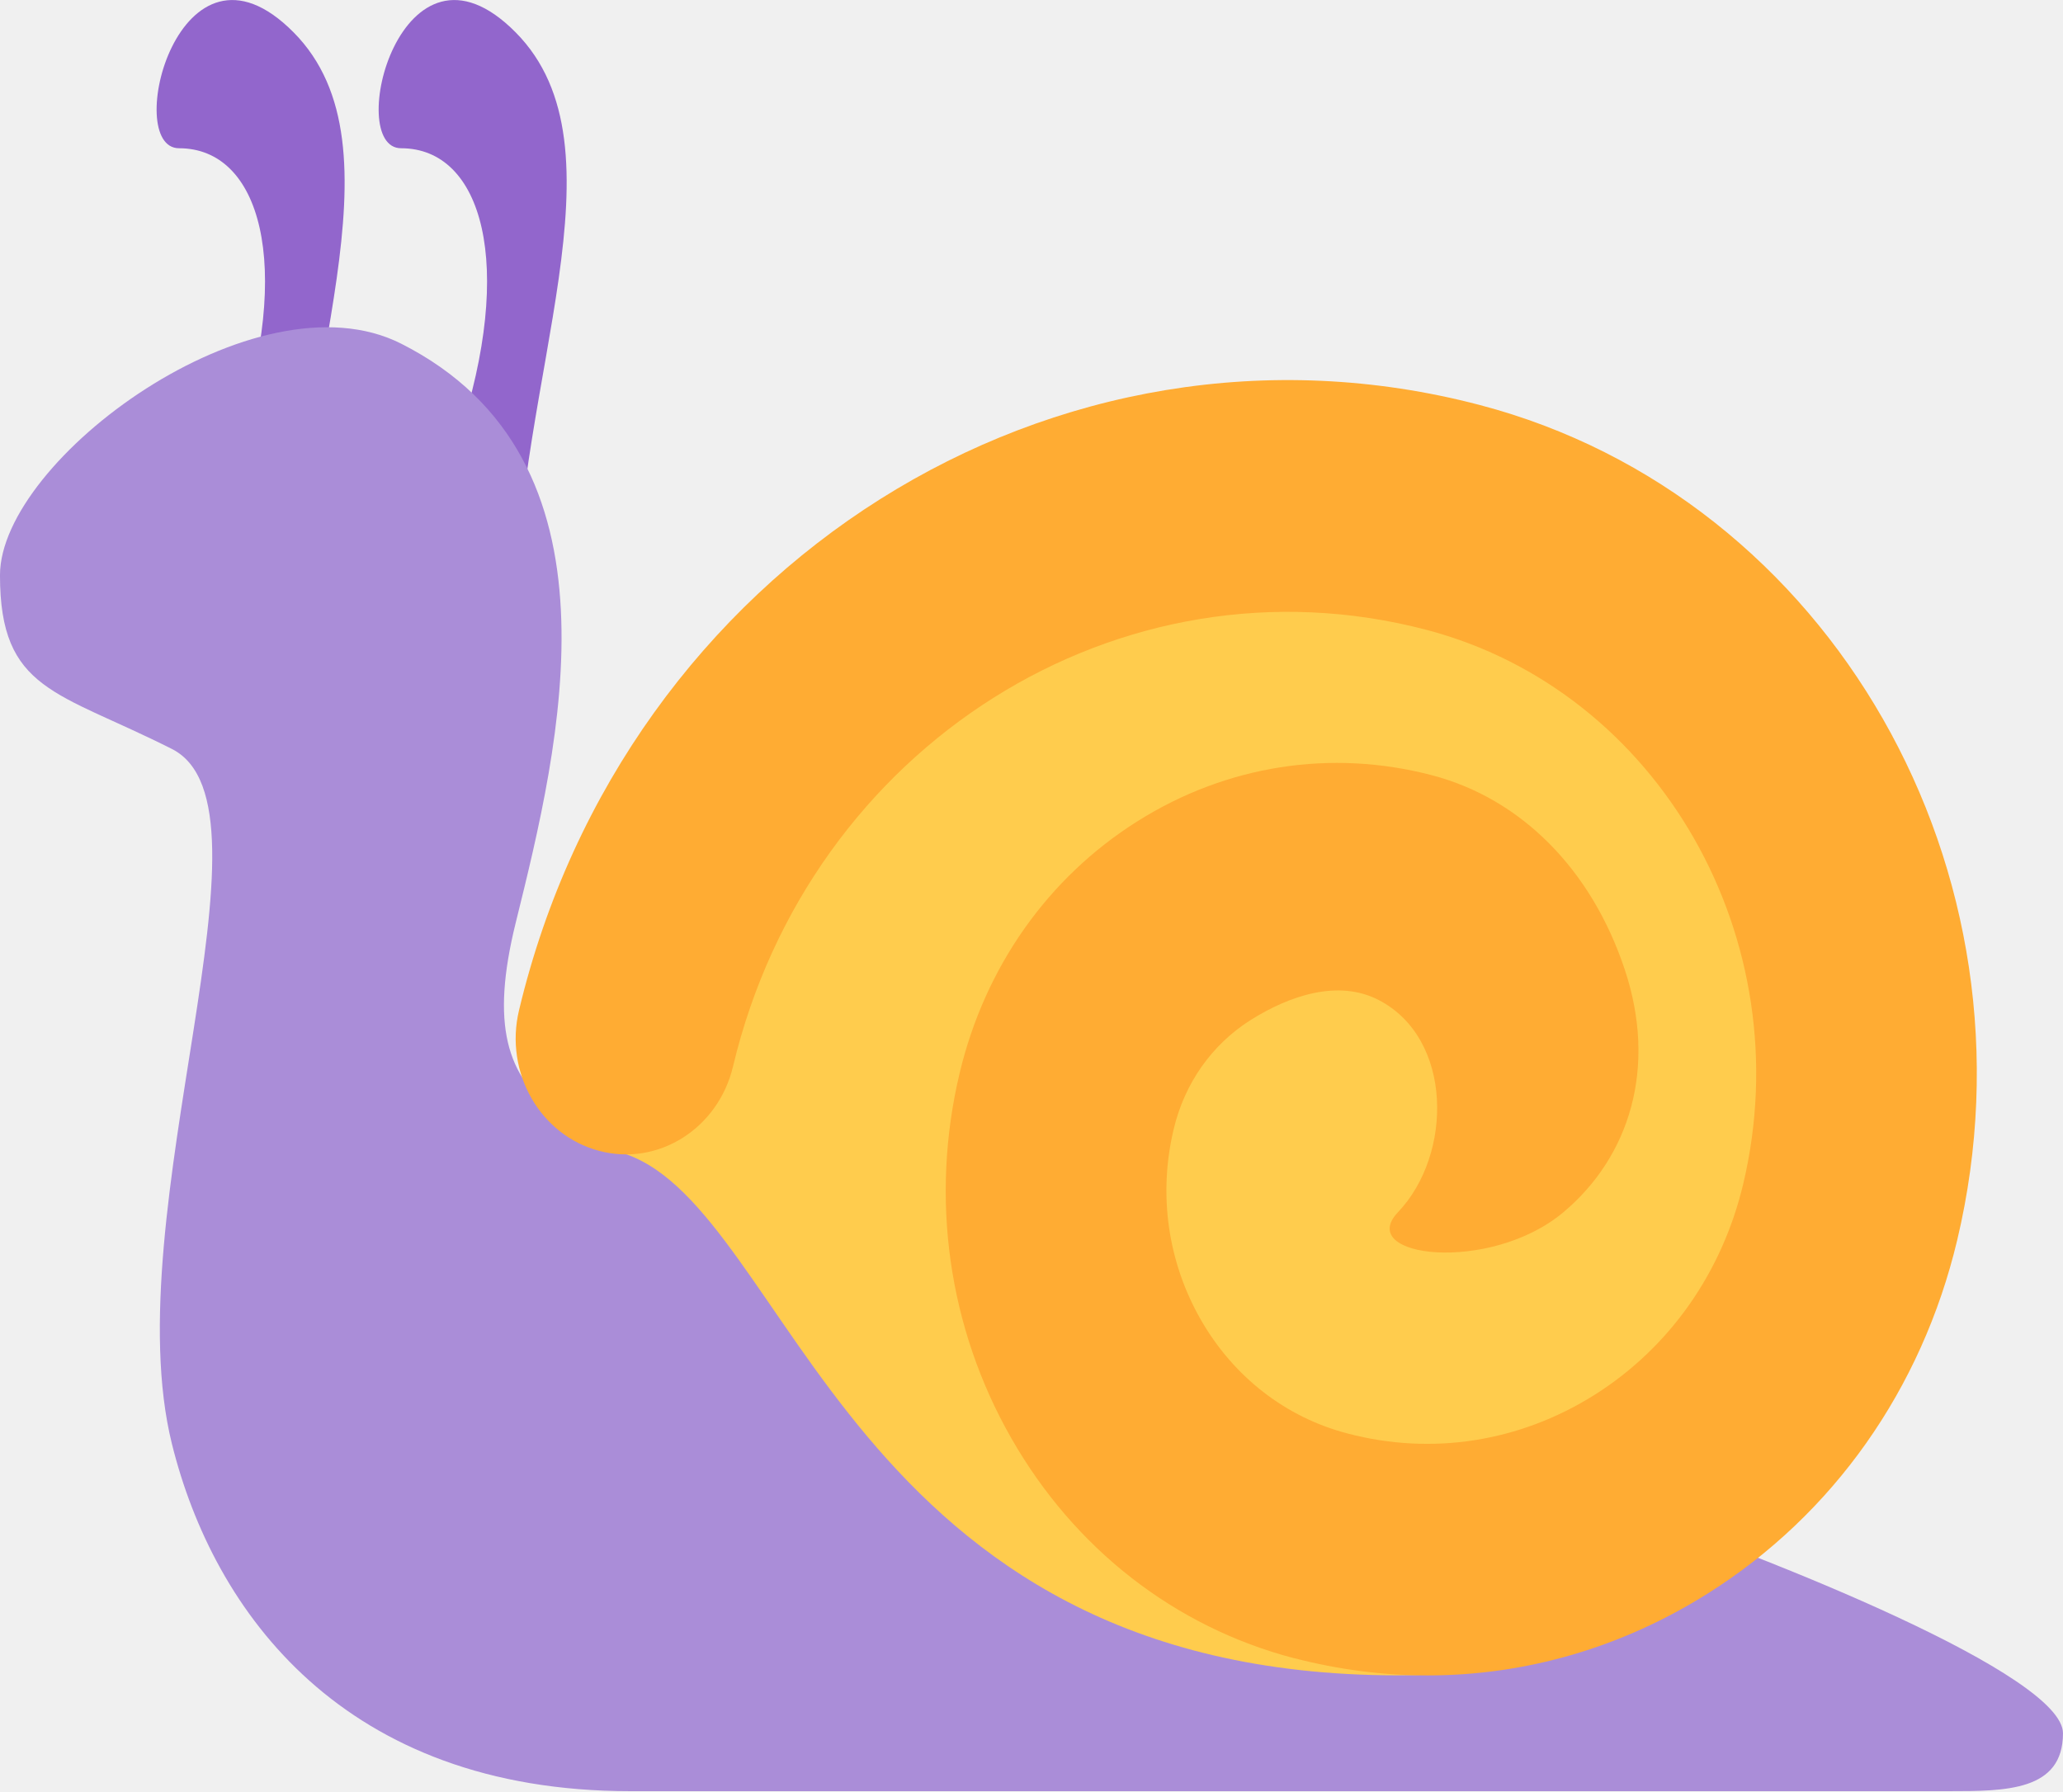
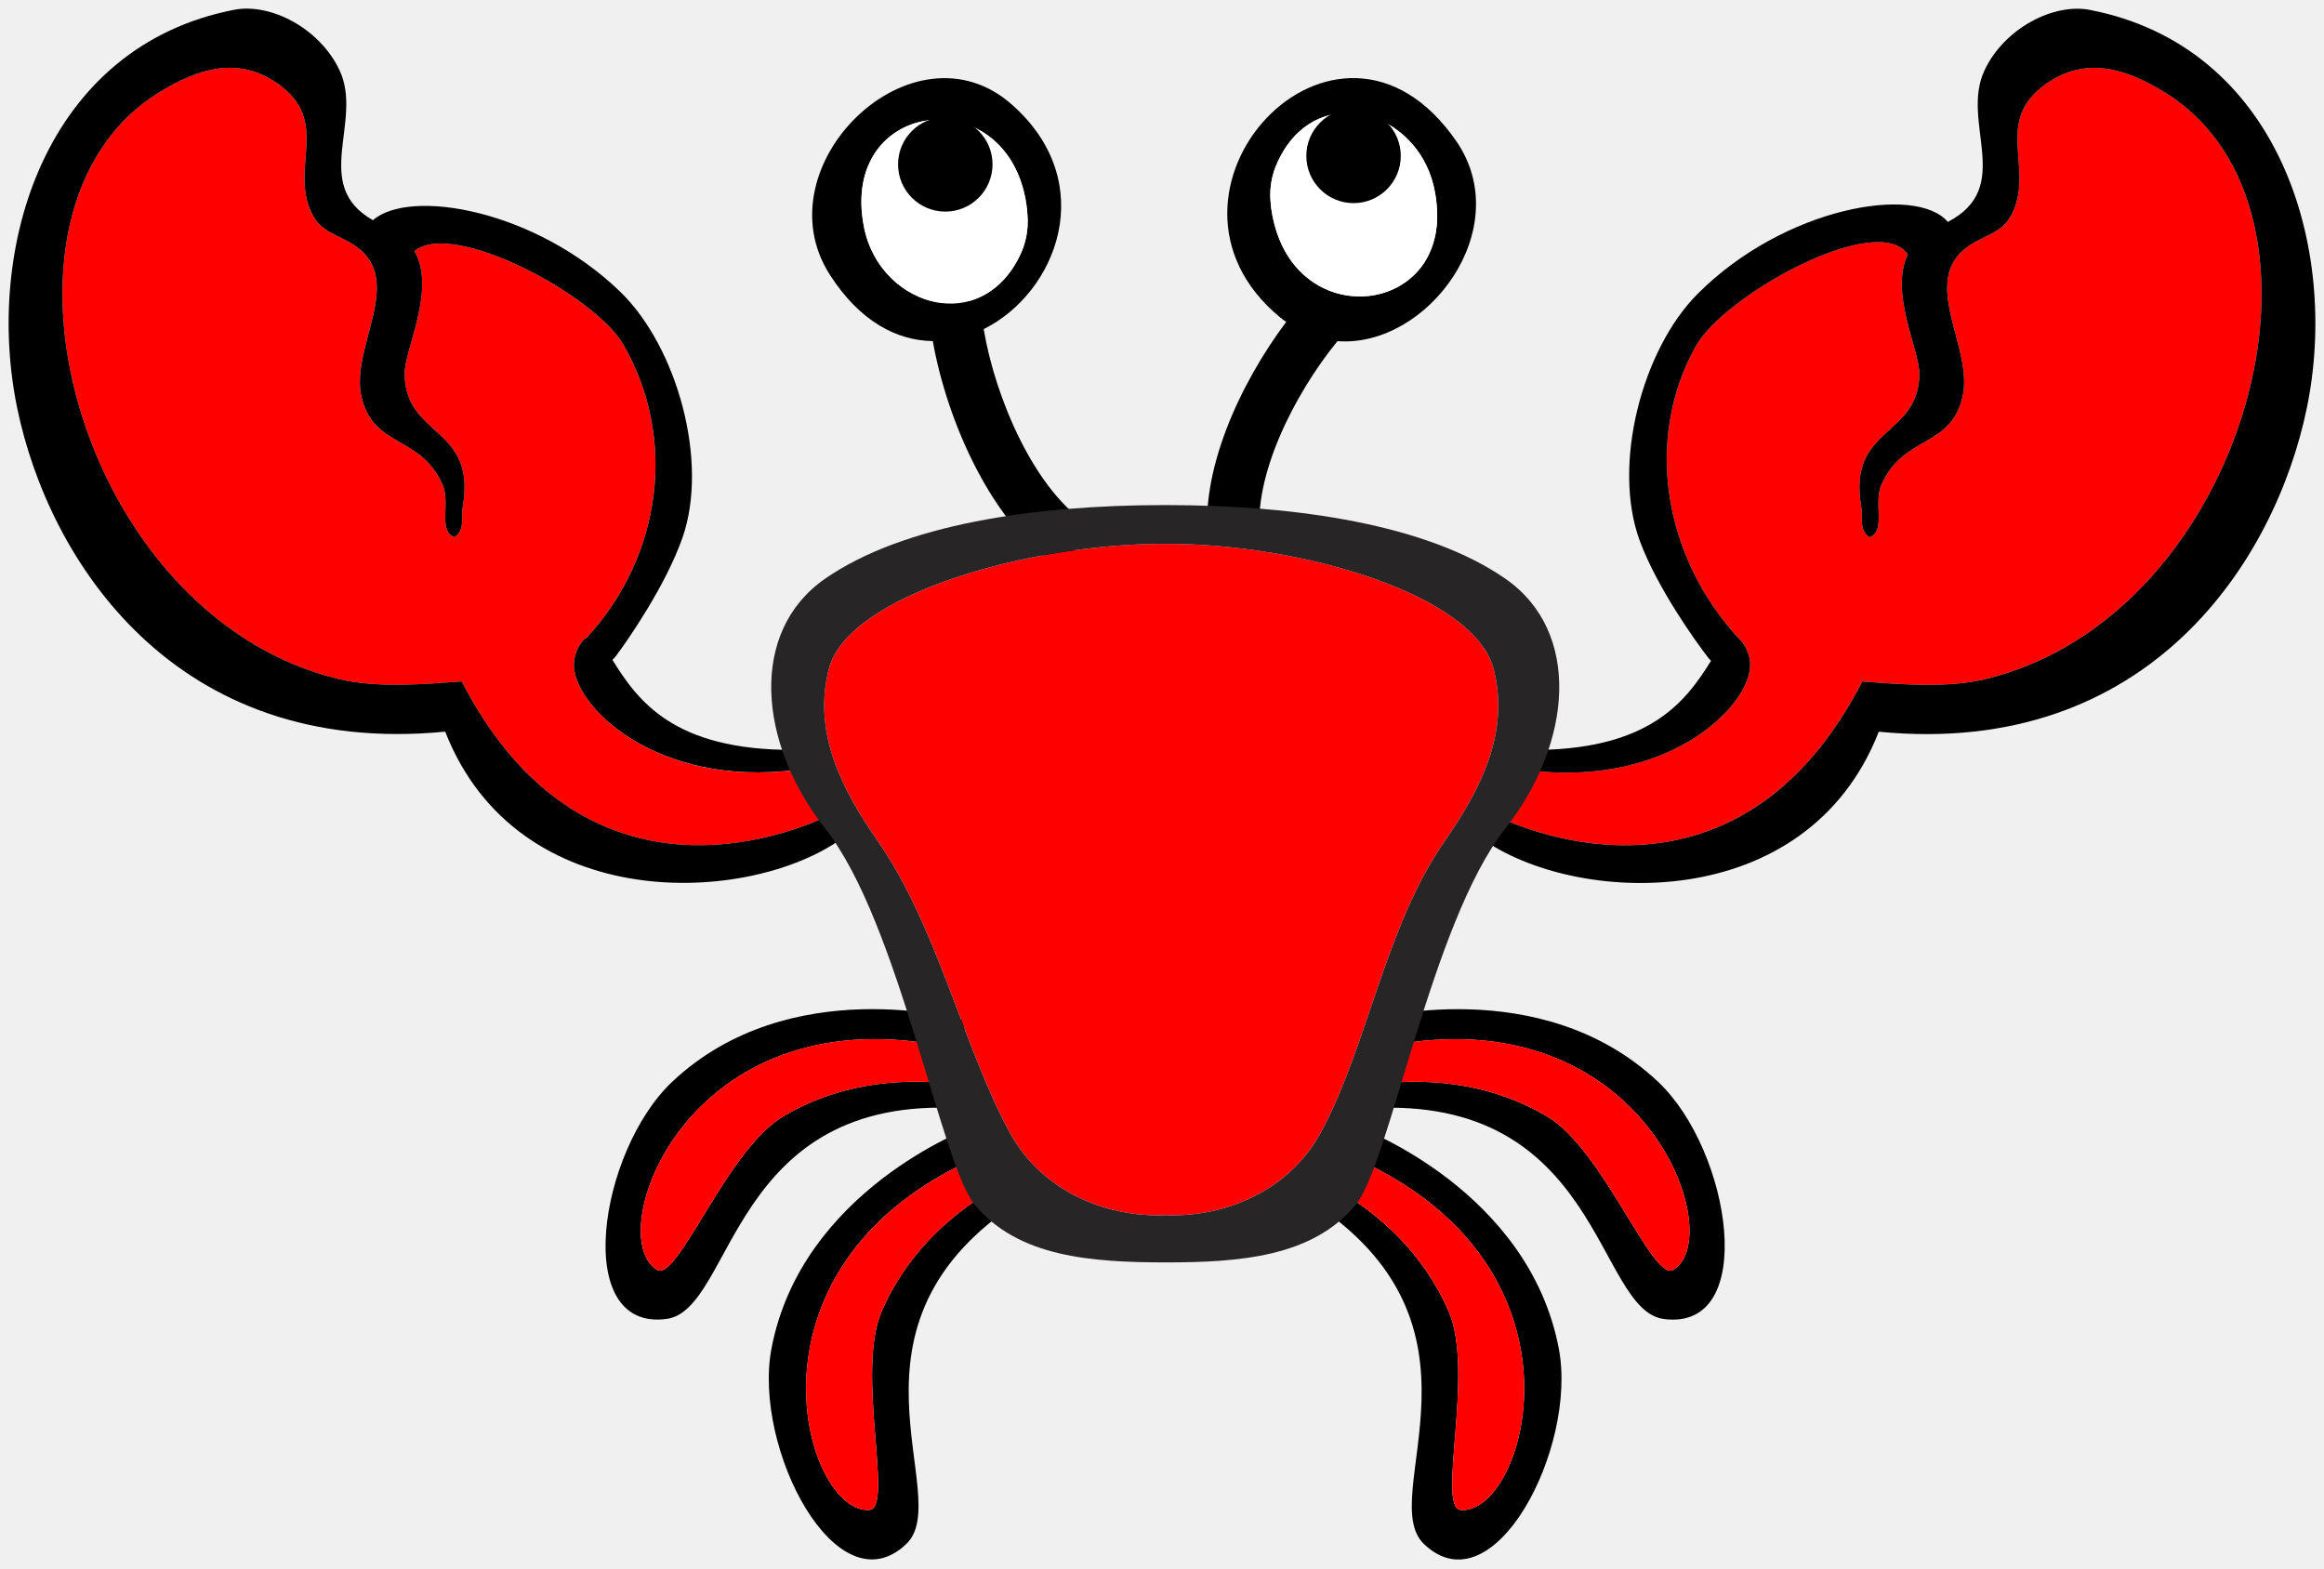
- <svg xmlns="http://www.w3.org/2000/svg" version="1.1" width="74.775" height="64.935" viewBox="0,0,74.775,64.935">
-   <g transform="translate(-202.6127,-147.5325)">
-     <g data-paper-data="{&quot;isPaintingLayer&quot;:true}" fill-rule="nonzero" stroke="none" stroke-width="1" stroke-linecap="butt" stroke-linejoin="miter" stroke-miterlimit="10" stroke-dasharray="" stroke-dashoffset="0" style="mix-blend-mode: normal">
-       <path d="M219.229,163.402c2.077,-6.297 0.86,-10.495 -2.077,-10.495c-2.077,0 0,-8.396 4.154,-4.198c4.154,4.198 0,12.594 0,20.991c0,2.097 -4.154,0 -2.077,-6.297zM211.181,163.402c2.077,-6.297 0.86,-10.495 -2.077,-10.495c-2.077,0 0,-8.396 4.154,-4.198c4.154,4.198 0,12.594 0,20.991c0,2.097 -4.154,0 -2.077,-6.297z" fill="#9266cc" />
-       <path d="M277.387,210.368c0,2.099 -2.077,2.099 -4.154,2.099h-47.773c-10.385,0 -15.104,-6.486 -16.617,-12.594c-2.077,-8.396 4.154,-23.09 0,-25.189c-4.154,-2.099 -6.231,-2.099 -6.231,-6.297c0,-4.198 9.285,-11.052 14.54,-8.396c8.308,4.198 5.747,14.551 4.154,20.991c-1.828,7.393 2.316,7.544 10.385,10.495c10.261,3.751 25.59,9.32 29.079,10.495c6.231,2.099 16.617,6.297 16.617,8.396z" fill="#aa8dd8" />
-       <path d="M247.291,164.187c13.245,0 23.984,9.398 23.984,20.991c0,11.589 -4.742,23.09 -17.987,23.09c-19.988,0 -21.986,-16.793 -27.982,-18.892c-1.896,-0.663 8.74,-25.187 21.986,-25.189z" fill="#ffcc4d" />
-       <path d="M249.513,207.646c-4.316,-1.131 -7.951,-3.961 -10.242,-7.97c-2.289,-4.007 -2.954,-8.709 -1.876,-13.239c0.916,-3.846 3.201,-7.086 6.435,-9.125c3.236,-2.042 7.033,-2.634 10.693,-1.673c3.226,0.85 5.768,3.407 6.975,7.026c1.198,3.583 0.17,6.809 -2.218,8.814c-2.665,2.236 -7.558,1.639 -5.997,0c1.998,-2.099 1.998,-6.297 -0.698,-7.693c-1.468,-0.76 -3.236,-0.16 -4.64,0.724c-1.404,0.886 -2.397,2.292 -2.792,3.961c-0.563,2.357 -0.214,4.801 0.974,6.887c1.19,2.084 3.082,3.556 5.326,4.141c3.064,0.808 6.244,0.306 8.954,-1.398c2.708,-1.707 4.621,-4.421 5.388,-7.639c2.11,-8.864 -3.043,-17.88 -11.482,-20.097c-11.089,-2.909 -22.362,4.194 -25.133,15.835c-0.538,2.25 -2.717,3.623 -4.85,3.054c-2.139,-0.563 -3.442,-2.842 -2.906,-5.092c3.841,-16.136 19.473,-25.982 34.828,-21.946c12.718,3.34 20.478,16.923 17.3,30.279c-1.286,5.397 -4.493,9.943 -9.031,12.8c-3.122,1.969 -6.613,2.976 -10.161,2.976c-1.612,0 -3.238,-0.21 -4.848,-0.628z" fill="#ffac33" />
+ <svg xmlns="http://www.w3.org/2000/svg" version="1.1" id="crab1-a" x="0px" y="0px" width="134.706" height="90.904" viewBox="7.987 -0.499 134.706 90.904" enable-background="new 0 0 150 150" xml:space="preserve">
+   <g>
+     <g id="R_Leg2">
+       <path id="Outline_3_" d="M98.341,77.68c-1.746-9.187-11.521-12.795-11.521-12.795s-3.013,2.793-2.991,4.167    c11.414,7.263,3.824,17.208,6.696,19.955C94.55,92.855,99.433,83.441,98.341,77.68z M92.653,87.033    c-1.408-0.117,0.812-7.986-0.688-11.482c-1.434-3.338-3.959-5.607-6.463-7.091l1.401-1.649    C100.652,73.236,96.362,87.344,92.653,87.033z" stroke-width="1" fill="undefined" />
+       <path id="Fill_3_" fill="#FF0000" d="M86.904,66.811l-1.401,1.649c2.504,1.484,5.029,3.753,6.463,7.091    c1.5,3.496-0.721,11.365,0.688,11.482C96.362,87.344,100.652,73.236,86.904,66.811z" stroke-width="1" />
+     </g>
+     <g id="R_Leg1">
+       <path id="Outline_2_" d="M104.085,62.202c-6.811-6.406-16.84-3.579-16.84-3.579s-0.799,4.032,0.029,5.129    c13.503-0.833,13.208,11.675,17.143,12.208C109.938,76.707,108.355,66.219,104.085,62.202z M104.982,73.113    c-1.208,0.732-4.037-6.937-7.308-8.884c-3.121-1.858-6.498-2.209-9.396-1.938l0.164-2.158    C103.343,57.249,108.165,71.185,104.982,73.113z" stroke-width="1" fill="undefined" />
+       <path id="Fill_2_" fill="#FF0000" d="M88.443,60.132l-0.164,2.158c2.897-0.271,6.274,0.08,9.396,1.938    c3.271,1.948,6.1,9.617,7.308,8.884C108.165,71.185,103.343,57.249,88.443,60.132z" stroke-width="1" />
+     </g>
+     <g id="L_Leg2">
+       <path id="Outline_1_" d="M67.217,69.049c0.022-1.375-2.993-4.167-2.993-4.167s-9.776,3.607-11.52,12.793    c-1.094,5.762,3.79,15.176,7.817,11.326C63.393,86.258,55.802,76.311,67.217,69.049z M59.082,75.549    c-1.5,3.496,0.72,11.363-0.688,11.48c-3.71,0.312-8.001-13.796,5.749-20.222l1.402,1.649C63.039,69.94,60.514,72.209,59.082,75.549    z" stroke-width="1" fill="undefined" />
+       <path id="Fill_1_" fill="#FF0000" d="M64.143,66.808l1.402,1.649c-2.505,1.484-5.03,3.753-6.462,7.092    c-1.5,3.496,0.72,11.363-0.688,11.48C54.683,87.342,50.392,73.233,64.143,66.808z" stroke-width="1" />
+     </g>
+     <g id="L_Leg1">
+       <path id="Outline" d="M63.8,58.621c0,0-10.029-2.827-16.84,3.58c-4.271,4.018-5.854,14.504-0.333,13.756    c3.936-0.535,3.642-13.041,17.145-12.208C64.598,62.651,63.8,58.621,63.8,58.621z M53.37,64.226    c-3.27,1.946-6.098,9.616-7.306,8.884c-3.184-1.928,1.638-15.863,16.537-12.98l0.165,2.158    C59.868,62.017,56.491,62.367,53.37,64.226z" stroke-width="1" fill="undefined" />
+       <path id="Fill" fill="#FF0000" d="M62.602,60.129l0.165,2.158c-2.898-0.271-6.275,0.079-9.396,1.938    c-3.27,1.946-6.098,9.616-7.306,8.884C42.88,71.182,47.702,57.247,62.602,60.129z" stroke-width="1" />
+     </g>
+     <g id="L_Eye">
+       <path id="Eye_Socket_1_" d="M65.005,18.578c4.237-2.102,6.748-8.484,1.64-13.01c-5.738-5.083-14.606,3.542-10.56,9.856    c1.744,2.722,3.899,3.823,5.97,3.849c0.815,4.618,3.455,10.77,7.514,13.271l1.59-2.58C67.966,27.996,65.664,22.545,65.005,18.578z     M58.079,12.726c-1.569-7.684,8.688-8.696,9.446-0.996c0.12,1.205-0.117,2.138-0.704,3.108c-0.708,1.172-1.661,1.838-2.676,2.111    l-1.802,0.08C60.385,16.696,58.56,15.077,58.079,12.726z" stroke-width="1" fill="undefined" />
+       <path id="White_1_" fill="#FFFFFF" d="M67.525,11.729c0.12,1.205-0.117,2.138-0.704,3.108c-2.466,4.081-7.861,2.199-8.742-2.112    C56.51,5.042,66.768,4.03,67.525,11.729z" stroke-width="1" />
+       <circle id="Pupil_1_" cx="62.779" cy="9.029" r="2.738" stroke-width="1" />
+     </g>
+     <g id="R_Eye">
+       <path id="Eye_Socket" d="M92.394,7.677C85.462-2.35,73.46,10.698,82.182,17.896c0.117,0.097,0.238,0.18,0.357,0.266    c-2.68,3.576-5.05,8.688-4.511,12.864l3.006-0.388c-0.45-3.488,1.972-8.296,4.476-11.361C90.739,19.671,95.896,12.746,92.394,7.677    z M91.283,12.358c-0.005,0.086-0.014,0.171-0.022,0.255c-0.013,0.125-0.029,0.246-0.05,0.365c-0.014,0.08-0.029,0.159-0.046,0.237    c-0.026,0.117-0.058,0.23-0.091,0.343c-0.021,0.07-0.041,0.142-0.065,0.21c-0.041,0.117-0.088,0.229-0.137,0.339    c-0.024,0.055-0.047,0.113-0.073,0.167c-0.067,0.137-0.143,0.267-0.221,0.393c-0.014,0.021-0.025,0.045-0.039,0.066    c-0.098,0.149-0.203,0.29-0.316,0.423c-0.014,0.016-0.029,0.029-0.043,0.045c-0.099,0.113-0.202,0.221-0.312,0.321    c-0.031,0.029-0.065,0.055-0.098,0.083c-0.096,0.083-0.193,0.163-0.296,0.237c-0.038,0.027-0.077,0.052-0.116,0.079    c-0.102,0.069-0.206,0.134-0.313,0.193c-0.04,0.022-0.079,0.043-0.12,0.063c-0.112,0.059-0.228,0.111-0.345,0.16    c-0.037,0.015-0.073,0.03-0.11,0.044c-0.13,0.049-0.263,0.092-0.396,0.13c-0.025,0.007-0.051,0.016-0.076,0.022    c-1.696,0.443-3.672-0.068-4.977-1.659c-0.019-0.022-0.036-0.047-0.054-0.07c-0.104-0.131-0.203-0.268-0.298-0.413    c-0.031-0.048-0.061-0.098-0.091-0.147c-0.077-0.127-0.15-0.259-0.22-0.396c-0.032-0.063-0.063-0.128-0.095-0.193    c-0.062-0.135-0.119-0.274-0.173-0.418c-0.028-0.073-0.057-0.146-0.083-0.221c-0.052-0.154-0.097-0.315-0.141-0.479    c-0.019-0.071-0.04-0.14-0.057-0.213c-0.056-0.24-0.104-0.489-0.139-0.75c-0.16-1.2,0.043-2.141,0.598-3.131    c2.321-4.165,7.778-2.472,8.809,1.806c0.062,0.256,0.107,0.503,0.143,0.745c0.012,0.081,0.017,0.157,0.025,0.235    c0.018,0.158,0.034,0.315,0.042,0.467c0.004,0.09,0.003,0.176,0.003,0.263C91.292,12.095,91.291,12.228,91.283,12.358z" stroke-width="1" fill="undefined" />
+       <path id="White" fill="#FFFFFF" d="M91.246,11.229c-0.009-0.079-0.014-0.155-0.025-0.235c-0.035-0.241-0.081-0.489-0.143-0.745    c-1.03-4.278-6.487-5.971-8.809-1.806c-0.555,0.99-0.758,1.931-0.598,3.131c0.035,0.261,0.083,0.51,0.139,0.75    c0.017,0.074,0.038,0.142,0.057,0.213c0.044,0.164,0.089,0.325,0.141,0.479c0.026,0.076,0.055,0.148,0.083,0.221    c0.054,0.144,0.111,0.283,0.173,0.418c0.03,0.065,0.062,0.13,0.095,0.193c0.069,0.138,0.143,0.27,0.22,0.396    c0.03,0.05,0.06,0.1,0.091,0.147c0.095,0.145,0.194,0.282,0.298,0.413c0.018,0.023,0.035,0.047,0.054,0.07    c1.305,1.591,3.28,2.103,4.977,1.659c0.025-0.007,0.051-0.016,0.076-0.022c0.134-0.038,0.267-0.081,0.396-0.13    c0.037-0.014,0.073-0.03,0.11-0.044c0.117-0.049,0.232-0.102,0.345-0.16c0.04-0.021,0.08-0.042,0.12-0.063    c0.107-0.06,0.212-0.125,0.313-0.193c0.039-0.026,0.078-0.051,0.116-0.079c0.103-0.074,0.2-0.154,0.296-0.237    c0.032-0.028,0.066-0.054,0.098-0.083c0.109-0.101,0.213-0.208,0.312-0.321c0.015-0.016,0.029-0.029,0.043-0.045    c0.113-0.133,0.219-0.274,0.316-0.423c0.014-0.021,0.025-0.045,0.039-0.066c0.078-0.126,0.153-0.256,0.221-0.393    c0.026-0.054,0.049-0.111,0.073-0.167c0.049-0.11,0.096-0.222,0.137-0.339c0.024-0.068,0.044-0.14,0.065-0.21    c0.033-0.112,0.064-0.226,0.091-0.343c0.017-0.078,0.032-0.157,0.046-0.237c0.021-0.119,0.037-0.241,0.05-0.365    c0.009-0.084,0.018-0.169,0.022-0.255c0.008-0.13,0.009-0.263,0.008-0.398c0-0.087,0.001-0.173-0.003-0.263    C91.28,11.545,91.264,11.388,91.246,11.229z" stroke-width="1" />
+       <circle id="Pupil" cx="86.443" cy="8.539" r="2.737" stroke-width="1" />
+     </g>
+     <g id="R_Claw">
+       <path id="Fill_5_" fill="#FF0000" d="M133.443,4.841c-2.276-1.396-4.593-2.089-6.875-0.47c-3.037,2.154-0.687,4.799-1.921,7.449    c-0.557,1.194-1.574,1.27-2.542,1.934c-2.945,2.017,0.309,5.889-0.366,8.762c-0.702,2.98-3.439,2.194-4.705,5.096    c-0.458,1.051,0.285,2.664-0.679,3.033c-0.64-0.416-0.375-1.144-0.482-1.757c-0.819-4.679,3.319-4.009,3.367-7.684    c0.019-1.427-1.752-4.723-0.667-6.96c-0.005-0.007-0.011-0.009-0.016-0.016c-1.784-2.503-10.627,2.365-12.291,5.362    c-3.023,5.446-1.801,12.318,2.563,16.981c0.336,0.303,0.577,0.906,0.601,1.368c0.122,2.493-4.976,7.49-13.492,6.118    c-0.488,0.88-0.979,1.76-1.43,2.659c4.646,2.213,15.079,4.589,21.422-7.711c2.231,0.167,4.922,0.39,7.109-0.132    C138.251,35.244,144.552,11.655,133.443,4.841z" stroke-width="1" />
+       <path id="Outline_4_" d="M129.119,0.074c-2.102-0.408-4.959,1.066-6.104,3.506c-1.417,3.014,1.764,6.766-2.126,8.785    c-1.855-2.185-9.499-0.844-14.499,4.167c-3.226,3.23-4.986,9.931-3.351,14.336c1.009,2.712,3.222,5.813,3.992,6.799    c0.041,0.052,0.087,0.096,0.134,0.137c-1.468,2.361-3.575,5.254-10.648,5.171h-1.329l-2.125,4.338l0.774,0.769l0.286-0.545    c-0.06,0.13-0.129,0.256-0.184,0.39c-0.025,0.062-0.069,0.102-0.103,0.155c5.347,3.896,18.852,4.573,23.051-6.164    c15.674,1.531,22.998-9.937,24.814-18.781C143.606,13.857,140.093,2.203,129.119,0.074z M123.04,38.874    c-2.188,0.522-4.878,0.299-7.109,0.132c-6.327,12.27-16.723,9.936-21.386,7.727l1.402-2.674c8.511,1.367,13.605-3.627,13.483-6.119    c-0.023-0.462-0.265-1.065-0.601-1.368c-4.364-4.663-5.587-11.535-2.563-16.981c1.664-2.997,10.507-7.865,12.291-5.362    c0.005,0.007,0.011,0.009,0.016,0.016c-1.085,2.238,0.686,5.533,0.667,6.96c-0.048,3.675-4.187,3.005-3.367,7.684    c0.107,0.613-0.157,1.341,0.482,1.757c0.964-0.369,0.221-1.982,0.679-3.033c1.266-2.902,4.003-2.116,4.705-5.096    c0.675-2.873-2.579-6.745,0.366-8.762c0.968-0.664,1.985-0.74,2.542-1.934c1.234-2.65-1.116-5.295,1.921-7.449    c2.282-1.619,4.599-0.926,6.875,0.47C144.552,11.655,138.251,35.244,123.04,38.874z" stroke-width="1" fill="undefined" />
+     </g>
+     <g id="L_Claw">
+       <path id="Fill_4_" fill="#FF0000" d="M54.415,44.098c-8.317,1.192-13.286-3.699-13.164-6.16c0.026-0.544,0.355-1.287,0.786-1.5    c0.016-0.021,0.026-0.04,0.043-0.061c4.287-4.739,5.152-11.512,2.034-16.906c-1.642-2.84-9.876-7.264-12.105-5.414    c1.282,2.239-0.59,5.678-0.571,7.145c0.049,3.675,4.187,3.005,3.368,7.684c-0.107,0.613,0.156,1.341-0.484,1.756    c-0.962-0.368-0.219-1.981-0.678-3.032c-1.265-2.902-4.003-2.116-4.704-5.097c-0.676-2.873,2.579-6.744-0.366-8.763    c-0.968-0.662-1.986-0.739-2.543-1.934c-1.235-2.65,1.117-5.295-1.92-7.448c-2.284-1.62-4.599-0.926-6.875,0.47    C6.127,11.65,12.43,35.24,27.639,38.869c2.188,0.522,4.878,0.3,7.109,0.133c6.222,12.063,16.376,10.009,21.146,7.84    C55.312,45.972,54.812,45.059,54.415,44.098z" stroke-width="1" />
+       <path id="Outline_5_" d="M55.062,42.688L54.01,42.97c-6.994,0.038-9.067-2.866-10.526-5.219c0.068-0.061,0.13-0.125,0.183-0.193    c0.754-1,2.913-4.139,3.872-6.868c1.56-4.433-0.319-11.101-3.6-14.275c-4.894-4.735-12.173-6.032-14.336-4.15    c-3.609-2.041-0.541-5.724-1.935-8.691c-1.148-2.44-4.005-3.913-6.106-3.506C10.587,2.198,7.074,13.852,8.979,23.131    c1.815,8.845,9.14,20.312,24.813,18.783c4.192,10.713,17.639,10.058,23.008,6.186l1.137-0.85L55.062,42.688z M34.748,39.001    c-2.231,0.167-4.921,0.389-7.109-0.133C12.43,35.24,6.127,11.65,17.237,4.838c2.276-1.396,4.591-2.09,6.875-0.47    c3.037,2.153,0.685,4.798,1.92,7.448c0.557,1.195,1.575,1.272,2.543,1.934c2.945,2.019-0.31,5.89,0.366,8.763    c0.701,2.981,3.439,2.195,4.704,5.097c0.459,1.051-0.284,2.664,0.678,3.032c0.64-0.415,0.377-1.143,0.484-1.756    c0.819-4.679-3.319-4.009-3.368-7.684c-0.019-1.467,1.853-4.906,0.571-7.145c2.229-1.851,10.463,2.573,12.105,5.414    c3.118,5.394,2.253,12.167-2.034,16.906c-0.017,0.021-0.027,0.04-0.043,0.061c-0.431,0.212-0.76,0.955-0.786,1.5    c-0.121,2.439,4.766,7.26,12.954,6.182l0.001,0.006l1.688,2.717C51.125,49.011,40.97,51.064,34.748,39.001z" stroke-width="1" fill="undefined" />
+     </g>
+     <g id="Body">
+       <path id="Body_Fill" fill="#FF0000" d="M75.529,31.028c7.812-0.037,17.913,2.925,19.028,7.236c0.964,3.714-0.771,7.033-2.814,9.973    c-3.48,5.01-4.48,11.894-7.184,16.896c-1.828,3.385-5.546,4.95-9.03,4.811c-3.483,0.14-7.203-1.426-9.03-4.811    c-2.702-5.004-4.17-11.888-7.65-16.896c-2.042-2.939-3.778-6.259-2.816-9.973C57.15,33.954,67.716,30.992,75.529,31.028z" stroke-width="1" />
+       <path id="Body_Outline" fill="#272525" d="M95.236,33.043c-4.519-3.131-12.084-4.263-19.657-4.263h-0.102    c-7.573,0-15.138,1.133-19.658,4.263c-4.432,3.069-3.906,9.52,0,14.491c4.316,5.493,6.684,19.427,8.683,21.824    c2.511,3.012,6.723,3.32,11.074,3.324c4.253-0.004,8.466-0.312,10.978-3.324c1.998-2.397,4.367-16.331,8.683-21.824    C99.142,42.564,99.669,36.113,95.236,33.043z M91.743,48.238c-3.48,5.01-4.48,11.894-7.184,16.896    c-1.828,3.385-5.546,4.95-9.03,4.811c-3.483,0.14-7.203-1.426-9.03-4.811c-2.702-5.004-4.17-11.888-7.65-16.896    c-2.042-2.939-3.778-6.259-2.816-9.973c1.117-4.311,11.683-7.273,19.496-7.236c7.812-0.037,17.913,2.925,19.028,7.236    C95.521,41.979,93.786,45.297,91.743,48.238z" stroke-width="1" />
    </g>
  </g>
</svg>
